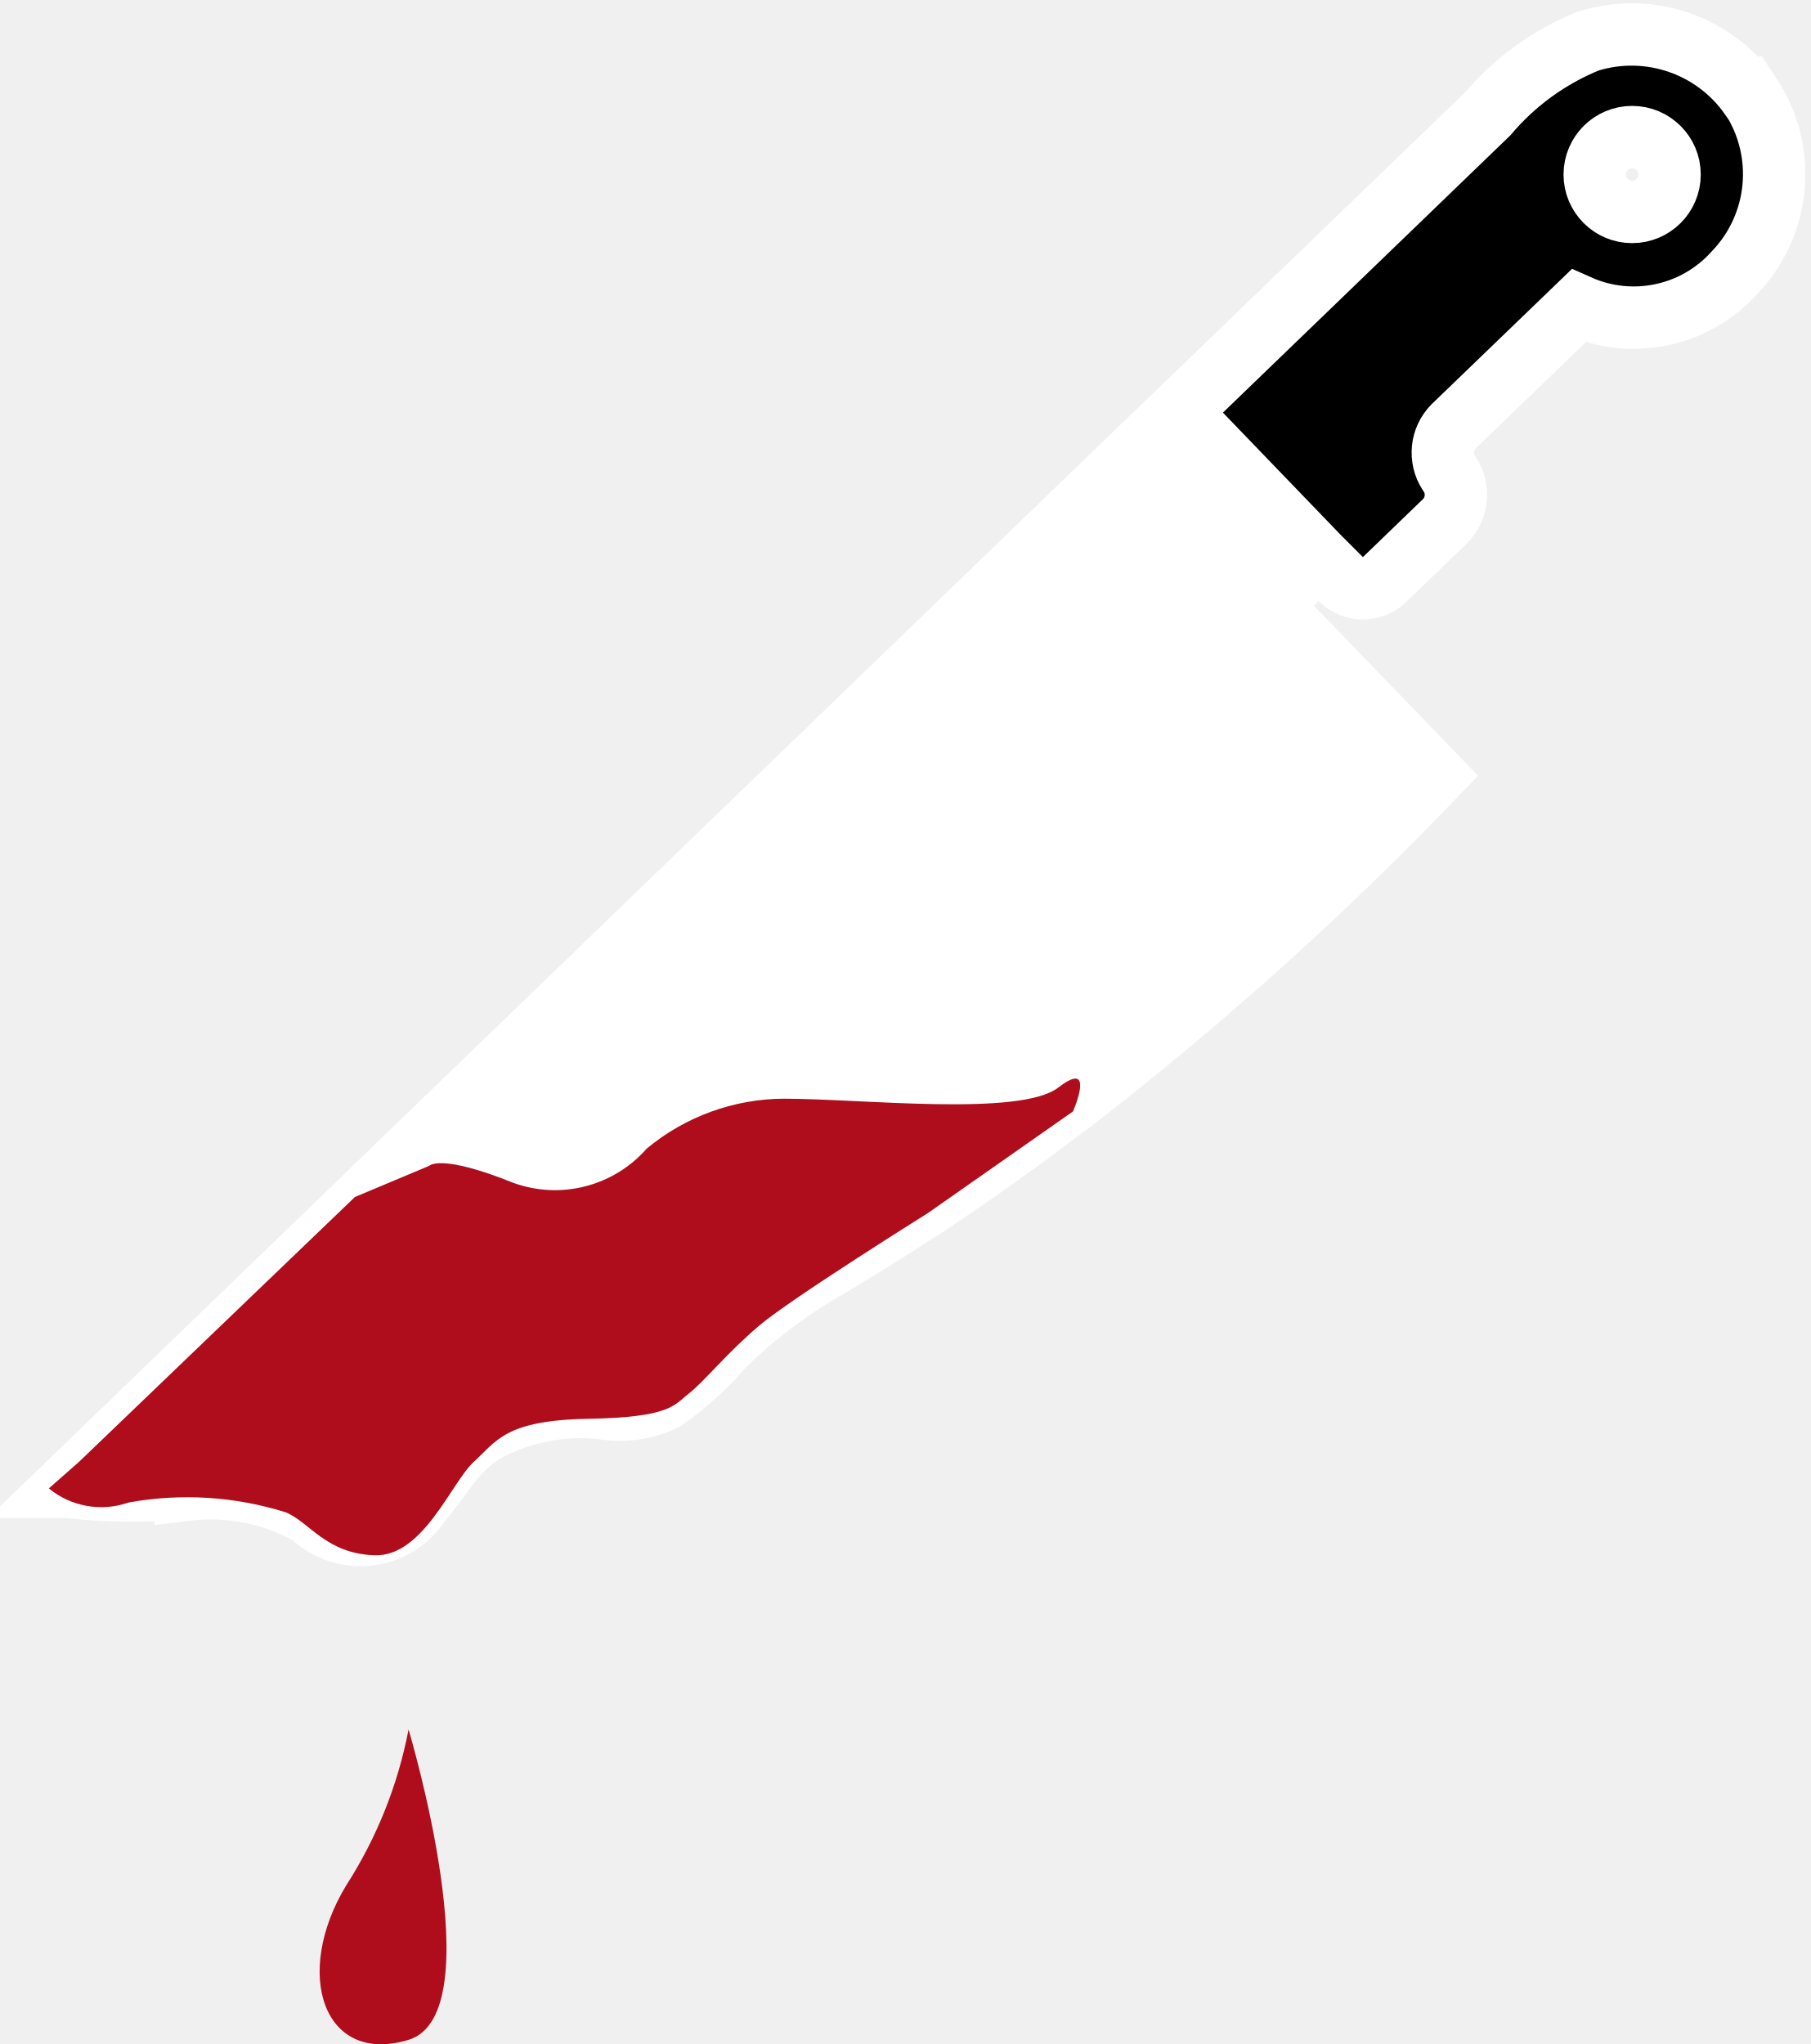
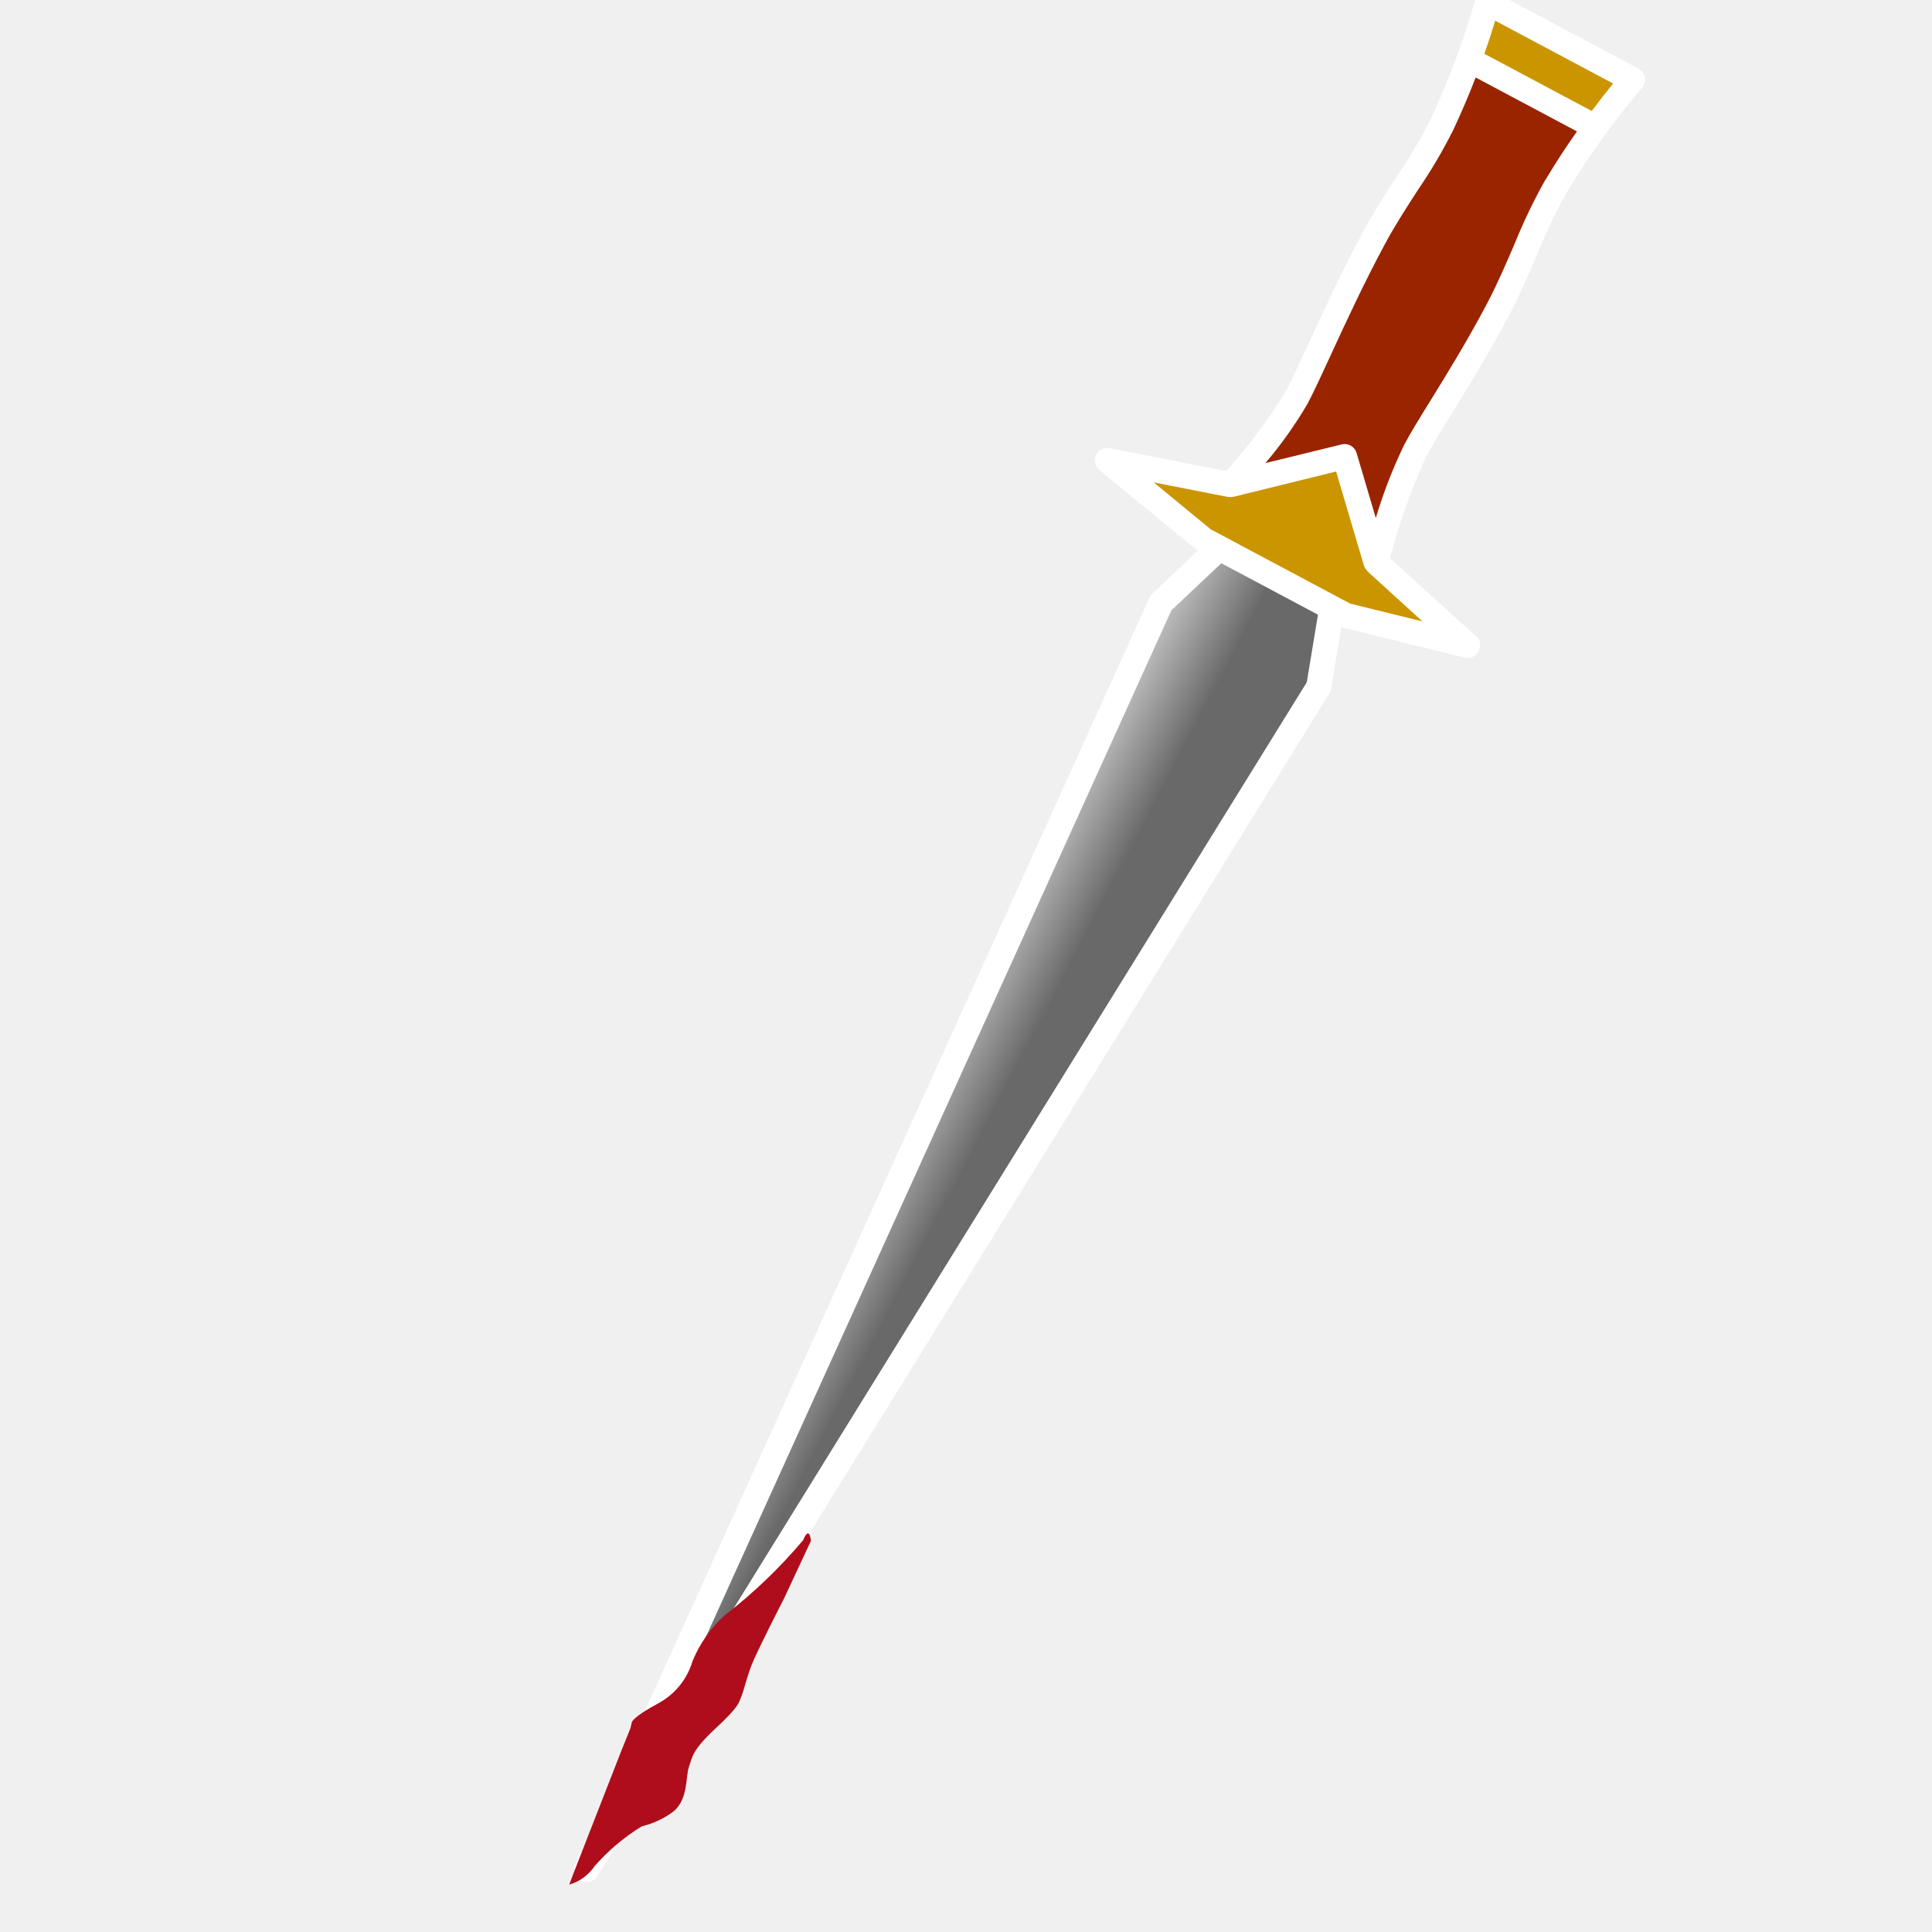
- <svg xmlns="http://www.w3.org/2000/svg" width="29.027" height="32.769" viewBox="0 0 29.027 32.769">
-   <g id="dm-knife" transform="translate(-1043.509 7146.977)">
-     <path id="Path_1031" data-name="Path 1031" d="M1068.981-7109.633l13.4-13.01,2.034,2.035-1.675,1.675,2.6,2.859-4.036,3.65-2.791,2.147-7.9,1.631Z" transform="translate(-19.068 -18.371)" fill="#fff" />
-     <path id="noun-knife-1040418" d="M187.874,160.153l-1.979-2.049-12.119,11.7-.038.034-.1.1-.007.008-2.126,2.052-2.673,2.58.026,0h.009l.079.01h.009a8.024,8.024,0,0,0,.955.049c.106,0,.223,0,.343-.006h.011c.115,0,.236-.009.364-.016l.052,0,.03,0,.052,0v.012a3.269,3.269,0,0,1,2.01.4,1.129,1.129,0,0,0,1.75-.206c.385-.444.562-.87,1.1-1.165a3.248,3.248,0,0,1,1.8-.341,1.63,1.63,0,0,0,1.007-.133,4.931,4.931,0,0,0,.953-.864,8.138,8.138,0,0,1,1.465-1.14q.819-.476,1.68-1.039c.056-.036.116-.072.17-.109l.056-.039q.509-.339,1.031-.712c.1-.071.2-.144.3-.215q.374-.272.754-.561c.065-.05.132-.1.2-.146l-.022.013a52.8,52.8,0,0,0,5.771-5.189l-2.645-2.741.782-.754-.261-.271Zm-3.977,8.566a5.689,5.689,0,0,1-1.367-.077,63.62,63.62,0,0,0,7.05-6.173l.672.7a50.847,50.847,0,0,1-6.355,5.553Zm5.524-6.414a63.033,63.033,0,0,1-7.207,6.286c-.287-.047-.572-.1-.848-.127a3.936,3.936,0,0,0-3.362.85c-.837.816-1.639.611-2.641.24a1.672,1.672,0,0,0-.672-.109l11.2-10.8,1.979,2.048Zm6.425-10.02a2.328,2.328,0,0,0-2.6-.883,4.161,4.161,0,0,0-1.612,1.168s-2.065,1.993-4.95,4.775c-.254.247-.518.5-.786.758l.255.264c.08-.077.733-.655.811-.731l1.96,2.035.364.364a.5.5,0,0,0,.693,0l.974-.94a.6.6,0,0,0,.079-.738l-.024-.034a.6.6,0,0,1,.075-.741l2.007-1.935a2.172,2.172,0,0,0,2.5-.532,2.279,2.279,0,0,0,.26-2.833Zm-1.895,1.856a.6.6,0,1,1,.6-.6A.6.6,0,0,1,193.952,154.141Z" transform="translate(875.724 -7297.72)" stroke="#fff" stroke-width="1" />
-     <path id="Path_1030" data-name="Path 1030" d="M1044.782-6604.521l4.417-4.24,1.192-.5s.175-.2,1.35.274a1.957,1.957,0,0,0,2.136-.55,3.466,3.466,0,0,1,2.2-.8c1.243,0,3.789.293,4.4-.18s.234.384.234.384l-2.325,1.629s-2.188,1.368-2.7,1.8-.9.914-1.134,1.094-.281.382-1.615.405-1.469.361-1.83.688-.813,1.526-1.593,1.5-1.04-.531-1.424-.689a5.276,5.276,0,0,0-2.52-.157,1.323,1.323,0,0,1-1.278-.226Z" transform="translate(0 -519.026)" fill="#af0d1b" />
-     <path id="Path_1037" data-name="Path 1037" d="M1050.059-7120.117a7.1,7.1,0,0,1-1,2.5c-.857,1.412-.368,2.89,1,2.475S1050.059-7120.117,1050.059-7120.117Z" transform="translate(0 0.867)" fill="#af0d1b" />
+ <svg xmlns="http://www.w3.org/2000/svg" width="44.026" height="44.025" viewBox="0 0 44.026 44.025">
+   <defs>
+     <linearGradient id="linear-gradient" x1="0.675" y1="0.186" x2="0.8" y2="0.311" gradientUnits="objectBoundingBox">
+       <stop offset="0" stop-color="#d1d1d1" />
+       <stop offset="0.545" stop-color="#696969" />
+       <stop offset="1" stop-color="#696969" />
+     </linearGradient>
+   </defs>
+   <g id="dm-knife" transform="matrix(0.899, -0.438, 0.438, 0.899, 2198.454, 6893.52)">
+     <g id="Group_248" data-name="Group 248" transform="matrix(0.999, 0.052, -0.052, 0.999, 1047.704, -7157.792)">
+       <g id="dagger" transform="matrix(0.995, 0.105, -0.105, 0.995, -5.861, 7.781)">
+         <path id="trim" d="M0,1.3.865,0,3.458,2.486,2.107,3.3Z" transform="translate(31.564 0.367)" fill="#cb9500" />
+         <path id="handle" d="M0,7.349,1.945,5.89,3.512,3.945l2.215-2L7.619,0,8.861.919,10.05,1.946,9.618,2.7,8,3.945,6.754,5.511l-2,1.837-1.243,1.4L2.594,9.834l-.27-2.485Z" transform="translate(23.783 1.664)" fill="#9a2400" />
+         <path id="gaurd" d="M0,0,2,.918H4.7V3.35L5.89,5.565,3.512,4.376l-2.7-2.7Z" transform="translate(21.406 8.202)" fill="#cb9500" />
+         <path id="blade" d="M.81,21.721,19.127.865,20.8,0l2.161,2.215-.811,1.4L0,22.964Z" transform="translate(2.009 10.471)" fill="url(#linear-gradient)" />
+         <path id="outline" d="M35.173,2.732,32.523.083A.289.289,0,0,0,32.289,0a.286.286,0,0,0-.21.134A17.984,17.984,0,0,1,30.3,2.46a11.337,11.337,0,0,1-1.088.993c-.38.32-.772.651-1.133,1.009-.724.719-1.388,1.464-1.921,2.063-.334.375-.623.7-.825.9a12.059,12.059,0,0,1-1.817,1.326l-2.379-1.27a.285.285,0,0,0-.371.409l1.57,2.364h0a.3.3,0,0,0,.036.044l0,0-1.275.632h0a.285.285,0,0,0-.087.067L.073,34.782a.285.285,0,0,0,.4.4L24.289,14.278a.279.279,0,0,0,.067-.087l.632-1.278a.3.3,0,0,0,.03.023L27.471,14.4a.284.284,0,0,0,.146.041h0a.3.3,0,0,0,.288-.285.284.284,0,0,0-.076-.194l-1.323-2.226a15.17,15.17,0,0,1,1.462-1.97c.2-.2.5-.465.851-.772.551-.485,1.238-1.089,1.917-1.777.349-.353.684-.749,1.009-1.132a12.18,12.18,0,0,1,1.042-1.139,18.027,18.027,0,0,1,2.33-1.773.284.284,0,0,0,.053-.444ZM23.87,13.887,3.427,31.832,21.4,11.42l1.4-.692,1.582,1.582.18.18Zm1.47-1.422-.231-.23-.308-.308L22.794,9.918l-.929-1.4,1.526.814a.015.015,0,0,1,.011,0,.283.283,0,0,0,.107.03l2.4.131-.02,2.232a.284.284,0,0,0,.038.134s0,.01,0,.014l.866,1.458Zm7.07-7.939a12.519,12.519,0,0,0-1.1,1.194c-.317.374-.645.762-.98,1.1-.665.674-1.343,1.27-1.888,1.749-.357.314-.666.585-.878.8h0a11.291,11.291,0,0,0-1.1,1.4l.014-1.542h0a.284.284,0,0,0-.269-.287l-1.785-.1A9.43,9.43,0,0,0,25.734,7.83c.214-.214.507-.544.847-.925.528-.593,1.185-1.329,1.9-2.038.344-.342.728-.665,1.1-.978h0A11.677,11.677,0,0,0,30.724,2.84c.317-.35.6-.69.842-1l1.848,1.848c-.313.243-.654.523-1,.839Zm1.462-1.184-1.959-1.96c.193-.261.347-.484.456-.648L34.52,2.885c-.163.109-.387.264-.648.455Z" transform="translate(0 0)" fill="#fff" />
+       </g>
+       <path id="Subtraction_3" data-name="Subtraction 3" d="M-9.732,12.48l2.092-2.068.407-.394.084-.112s.076-.1.739-.147A1.612,1.612,0,0,0-5.322,9.2a2.851,2.851,0,0,1,1.1-.657A11.715,11.715,0,0,0-1.9,7.707c.282-.265.156.087.156.087l-1.1.955s-1.048.843-1.282,1.076-.4.463-.511.566-.118.178-.823.42-.749.38-.914.553-.305.653-.721.783a1.952,1.952,0,0,1-.812.02,4.682,4.682,0,0,0-1.35.391,1.048,1.048,0,0,1-.7.15Z" transform="translate(0 29.874) rotate(-1)" fill="#af0d1b" />
+     </g>
  </g>
</svg>
